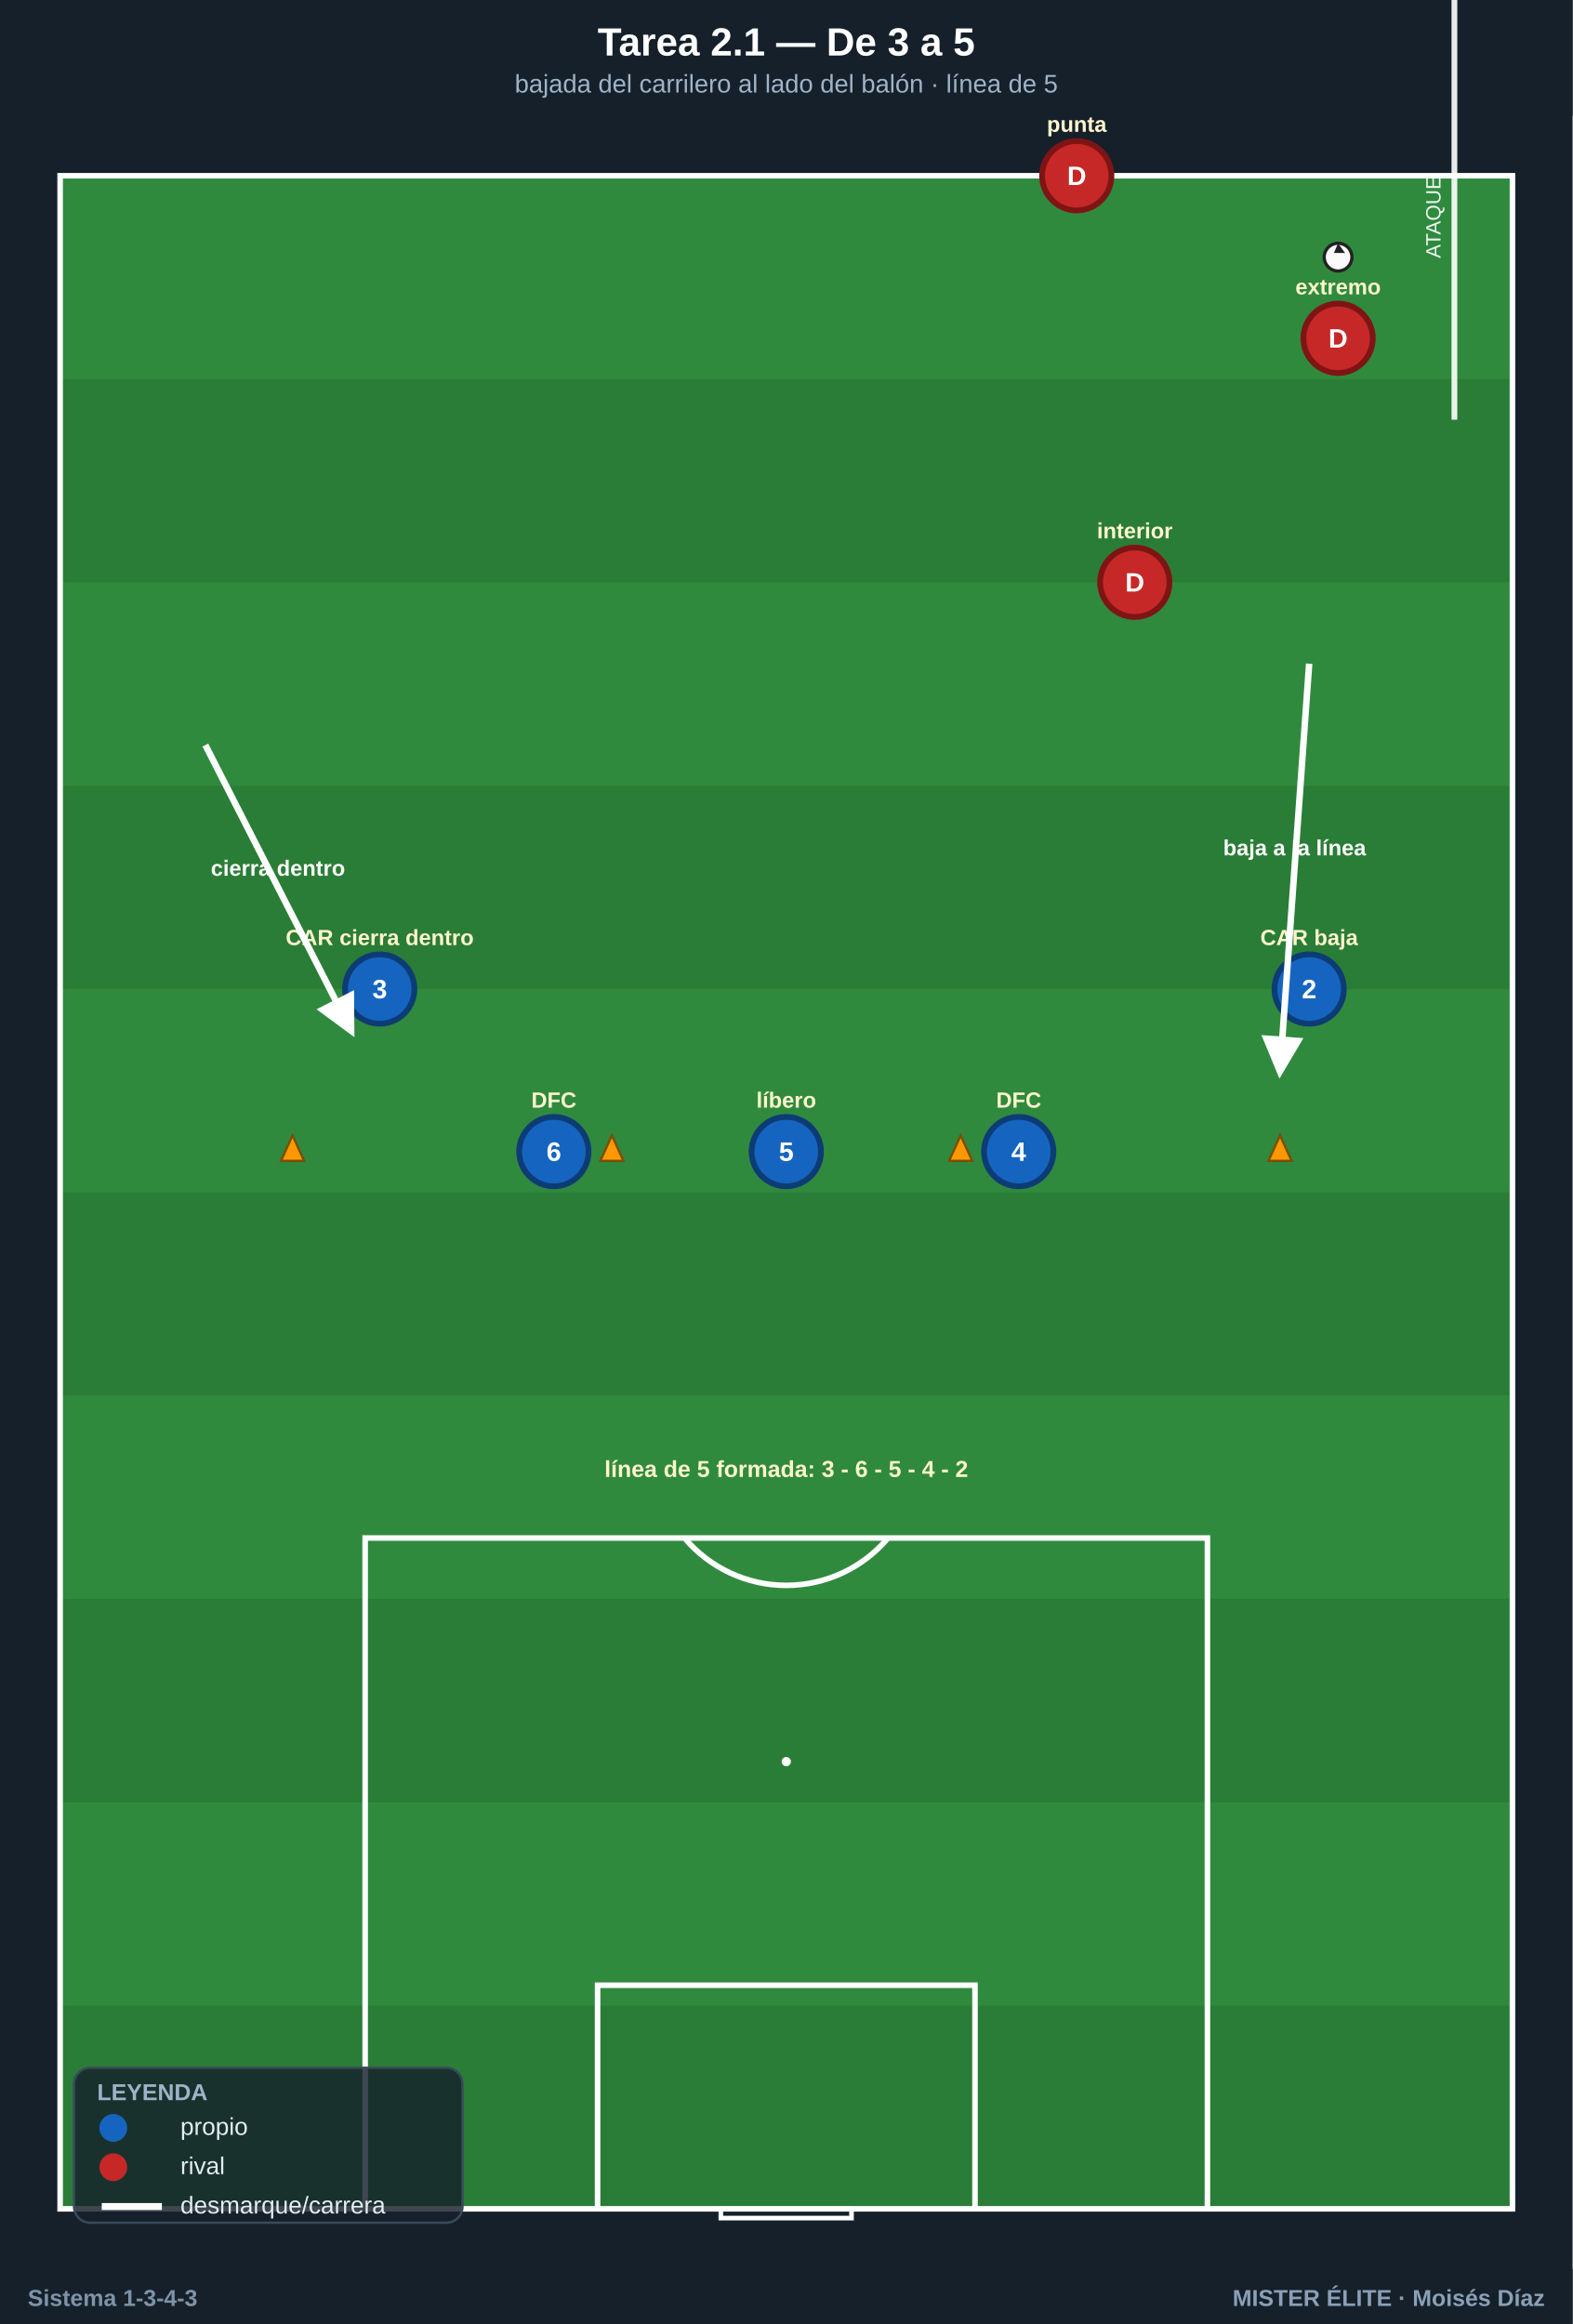
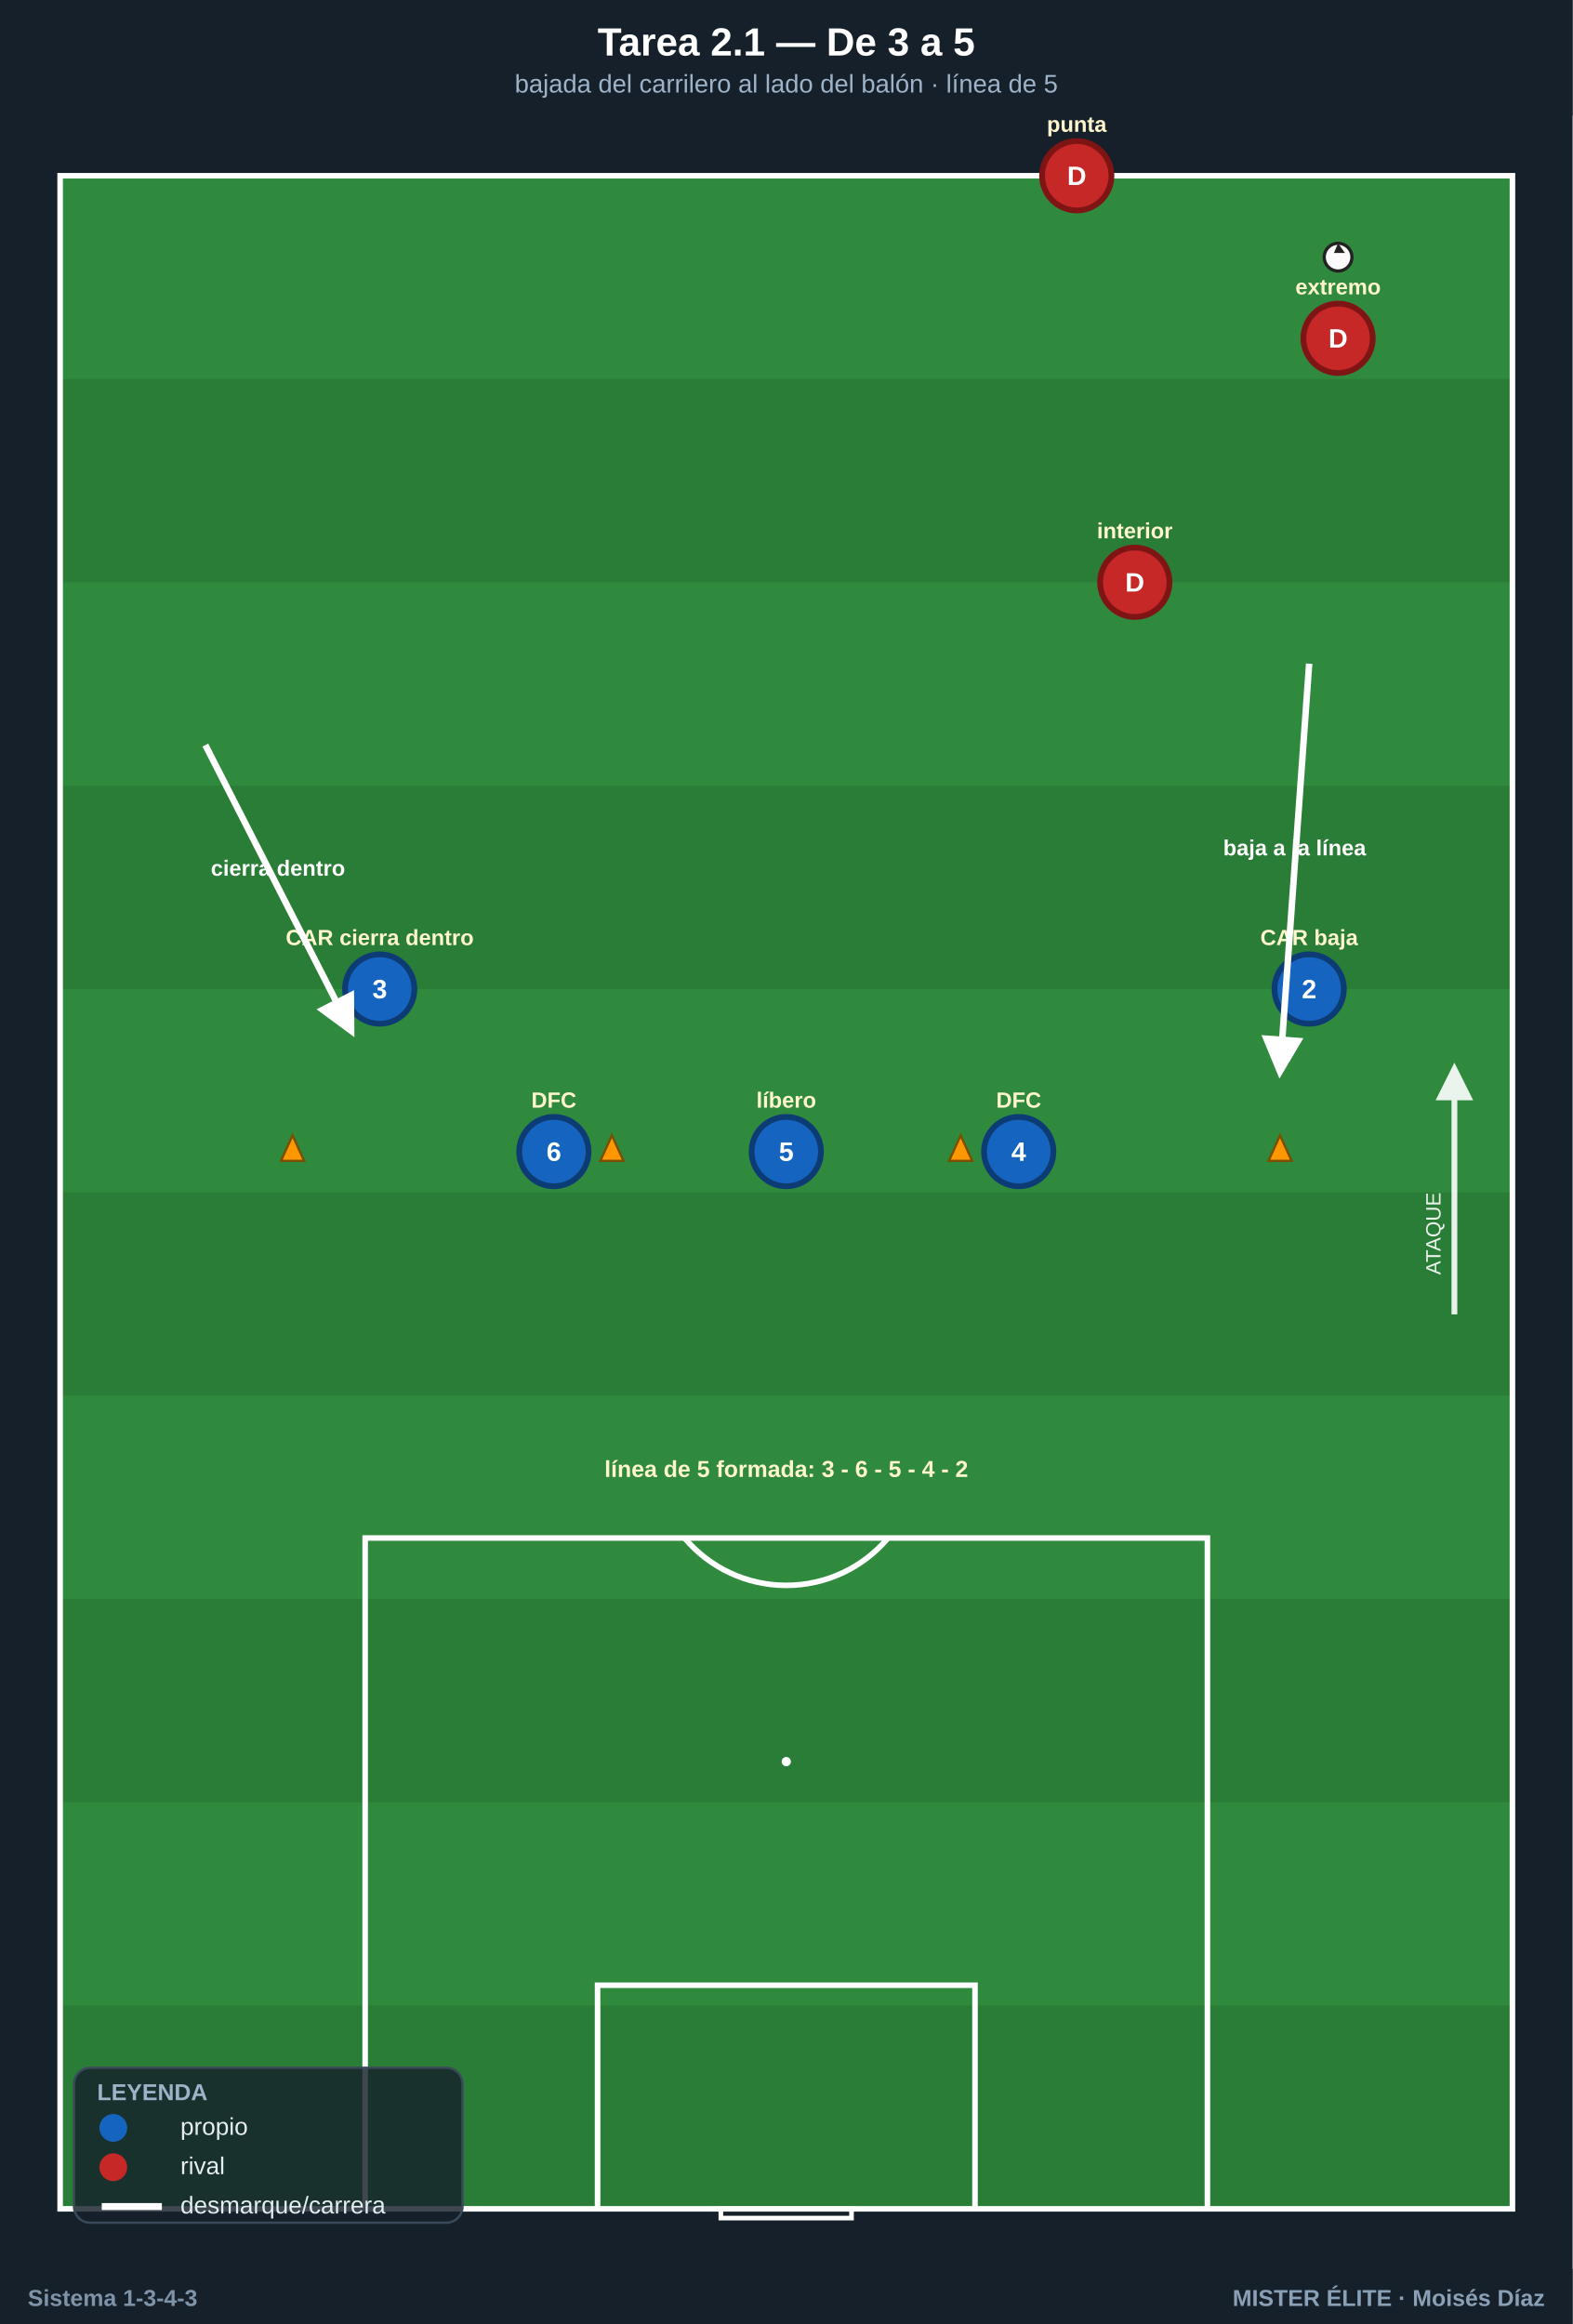
<svg xmlns="http://www.w3.org/2000/svg" viewBox="0 0 680 1005" width="680" height="1005" font-family="Segoe UI,Arial,sans-serif">
  <defs>
    <linearGradient id="sky" x1="0" y1="0" x2="0" y2="1">
      <stop offset="0" stop-color="#2f8a3e" />
      <stop offset="1" stop-color="#2b8139" />
    </linearGradient>
    <marker id="ah_pass" viewBox="0 0 10 10" refX="8" refY="5" markerWidth="6.5" markerHeight="6.5" orient="auto-start-reverse">
      <path d="M0,0 L10,5 L0,10 z" fill="#ffd54a" />
    </marker>
    <marker id="ah_run" viewBox="0 0 10 10" refX="8" refY="5" markerWidth="6.5" markerHeight="6.5" orient="auto-start-reverse">
      <path d="M0,0 L10,5 L0,10 z" fill="#ffffff" />
    </marker>
    <marker id="ah_drive" viewBox="0 0 10 10" refX="8" refY="5" markerWidth="6.5" markerHeight="6.5" orient="auto-start-reverse">
      <path d="M0,0 L10,5 L0,10 z" fill="#7ee0ff" />
    </marker>
    <marker id="ah_white" viewBox="0 0 10 10" refX="8" refY="5" markerWidth="6.5" markerHeight="6.5" orient="auto-start-reverse">
      <path d="M0,0 L10,5 L0,10 z" fill="#ffffff" />
    </marker>
  </defs>
  <rect x="0.0" y="0.0" width="680.0" height="1005.2" fill="#15202b" />
  <rect x="26.0" y="76.0" width="628.0" height="88.4" fill="#2f8a3e" />
  <rect x="26.0" y="163.9" width="628.0" height="88.4" fill="#2a7d36" />
  <rect x="26.0" y="251.8" width="628.0" height="88.4" fill="#2f8a3e" />
  <rect x="26.0" y="339.8" width="628.0" height="88.4" fill="#2a7d36" />
  <rect x="26.0" y="427.7" width="628.0" height="88.4" fill="#2f8a3e" />
  <rect x="26.0" y="515.6" width="628.0" height="88.4" fill="#2a7d36" />
  <rect x="26.0" y="603.5" width="628.0" height="88.4" fill="#2f8a3e" />
  <rect x="26.0" y="691.4" width="628.0" height="88.4" fill="#2a7d36" />
  <rect x="26.0" y="779.4" width="628.0" height="88.4" fill="#2f8a3e" />
  <rect x="26.0" y="867.3" width="628.0" height="88.4" fill="#2a7d36" />
  <rect x="26.0" y="76.0" width="628.0" height="879.2" fill="none" stroke="#ffffff" stroke-width="2.4" />
  <path d="M157.9,955.2 L157.9,665.1 L522.1,665.1 L522.1,955.2" fill="none" stroke="#ffffff" stroke-width="2.4" />
  <path d="M258.4,955.2 L258.4,858.5 L421.6,858.5 L421.6,955.2" fill="none" stroke="#ffffff" stroke-width="2.4" />
  <circle cx="340.0" cy="761.8" r="2.0" fill="#ffffff" />
  <rect x="311.7" y="955.2" width="56.5" height="4" fill="none" stroke="#ffffff" stroke-width="2" />
  <path d="M296.0,665.1 A57.5,57.5 0 0 0 384.0,665.1" fill="none" stroke="#ffffff" stroke-width="2.4" />
  <rect x="0.0" y="0.0" width="680.0" height="50.0" fill="#15202b" />
  <text x="340.0" y="24.0" font-family="Segoe UI,Arial,sans-serif" font-size="17" font-weight="800" fill="#ffffff" text-anchor="middle">Tarea 2.1 — De 3 a 5</text>
  <text x="340.0" y="40.0" font-family="Segoe UI,Arial,sans-serif" font-size="11" font-weight="500" fill="#9fb3c8" text-anchor="middle">bajada del carrilero al lado del balón · línea de 5</text>
  <rect x="0.0" y="981.2" width="680.0" height="24.0" fill="#15202b" />
  <text x="668.0" y="997.2" font-family="Segoe UI,Arial,sans-serif" font-size="10" font-weight="700" fill="#8aa0b6" text-anchor="end">MISTER ÉLITE · Moisés Díaz</text>
  <text x="12.0" y="997.2" font-family="Segoe UI,Arial,sans-serif" font-size="10" font-weight="600" fill="#7f93a8" text-anchor="start">Sistema 1-3-4-3</text>
  <g opacity="0.9">
-     <line x1="628.9" y1="181.5" x2="628.9" y2="-29.5" stroke="#ffffff" stroke-width="2.5" marker-end="url(#ah_white)" />
-     <text x="622.9" y="76.0" font-family="Segoe UI,Arial" font-size="9" fill="#ffffff" text-anchor="end" transform="rotate(-90 622.9 76.0)">ATAQUE</text>
+     <line x1="628.9" y1="568.4" x2="628.9" y2="462.8" stroke="#ffffff" stroke-width="2.5" marker-end="url(#ah_white)" />
+     <text x="622.9" y="515.6" font-family="Segoe UI,Arial" font-size="9" fill="#ffffff" text-anchor="end" transform="rotate(-90 622.9 515.6)">ATAQUE</text>
  </g>
  <path d="M126.5,491.0 l5,11 l-10,0 z" fill="#ff9800" stroke="#7a4f00" stroke-width="1" />
  <path d="M264.6,491.0 l5,11 l-10,0 z" fill="#ff9800" stroke="#7a4f00" stroke-width="1" />
  <path d="M340.0,491.0 l5,11 l-10,0 z" fill="#ff9800" stroke="#7a4f00" stroke-width="1" />
  <path d="M415.4,491.0 l5,11 l-10,0 z" fill="#ff9800" stroke="#7a4f00" stroke-width="1" />
  <path d="M553.5,491.0 l5,11 l-10,0 z" fill="#ff9800" stroke="#7a4f00" stroke-width="1" />
  <g>
    <circle cx="239.5" cy="498.0" r="15" fill="#1565c0" stroke="#0d3c75" stroke-width="2.5" />
    <text x="239.5" y="502.0" font-family="Segoe UI,Arial" font-size="11.5" font-weight="800" fill="#fff" text-anchor="middle">6</text>
  </g>
  <text x="239.5" y="479.0" font-family="Segoe UI,Arial,sans-serif" font-size="9.5" font-weight="600" fill="#fff5cc" text-anchor="middle">DFC</text>
  <g>
    <circle cx="340.0" cy="498.0" r="15" fill="#1565c0" stroke="#0d3c75" stroke-width="2.5" />
    <text x="340.0" y="502.0" font-family="Segoe UI,Arial" font-size="11.5" font-weight="800" fill="#fff" text-anchor="middle">5</text>
  </g>
  <text x="340.0" y="479.0" font-family="Segoe UI,Arial,sans-serif" font-size="9.5" font-weight="600" fill="#fff5cc" text-anchor="middle">líbero</text>
  <g>
    <circle cx="440.5" cy="498.0" r="15" fill="#1565c0" stroke="#0d3c75" stroke-width="2.5" />
    <text x="440.5" y="502.0" font-family="Segoe UI,Arial" font-size="11.5" font-weight="800" fill="#fff" text-anchor="middle">4</text>
  </g>
  <text x="440.5" y="479.0" font-family="Segoe UI,Arial,sans-serif" font-size="9.5" font-weight="600" fill="#fff5cc" text-anchor="middle">DFC</text>
  <g>
    <circle cx="566.1" cy="427.7" r="15" fill="#1565c0" stroke="#0d3c75" stroke-width="2.5" />
    <text x="566.1" y="431.7" font-family="Segoe UI,Arial" font-size="11.5" font-weight="800" fill="#fff" text-anchor="middle">2</text>
  </g>
  <text x="566.1" y="408.7" font-family="Segoe UI,Arial,sans-serif" font-size="9.5" font-weight="600" fill="#fff5cc" text-anchor="middle">CAR baja</text>
  <line x1="566.1" y1="287.0" x2="553.5" y2="462.8" stroke="#ffffff" stroke-width="2.8" marker-end="url(#ah_run)" />
  <text x="559.8" y="369.9" font-family="Segoe UI,Arial,sans-serif" font-size="9.5" font-weight="700" fill="#ffffff" text-anchor="middle">baja a la línea</text>
  <g>
    <circle cx="164.2" cy="427.7" r="15" fill="#1565c0" stroke="#0d3c75" stroke-width="2.5" />
    <text x="164.2" y="431.7" font-family="Segoe UI,Arial" font-size="11.5" font-weight="800" fill="#fff" text-anchor="middle">3</text>
  </g>
  <text x="164.2" y="408.7" font-family="Segoe UI,Arial,sans-serif" font-size="9.5" font-weight="600" fill="#fff5cc" text-anchor="middle">CAR cierra dentro</text>
  <line x1="88.8" y1="322.2" x2="151.6" y2="445.3" stroke="#ffffff" stroke-width="2.8" marker-end="url(#ah_run)" />
  <text x="120.2" y="378.7" font-family="Segoe UI,Arial,sans-serif" font-size="9.5" font-weight="700" fill="#ffffff" text-anchor="middle">cierra dentro</text>
  <g>
    <circle cx="578.6" cy="146.3" r="15" fill="#c62828" stroke="#7f1414" stroke-width="2.5" />
    <text x="578.6" y="150.3" font-family="Segoe UI,Arial" font-size="11.5" font-weight="800" fill="#fff" text-anchor="middle">D</text>
  </g>
  <text x="578.6" y="127.3" font-family="Segoe UI,Arial,sans-serif" font-size="9.5" font-weight="600" fill="#fff5cc" text-anchor="middle">extremo</text>
  <g>
    <circle cx="465.6" cy="76.0" r="15" fill="#c62828" stroke="#7f1414" stroke-width="2.5" />
    <text x="465.6" y="80.0" font-family="Segoe UI,Arial" font-size="11.5" font-weight="800" fill="#fff" text-anchor="middle">D</text>
  </g>
  <text x="465.6" y="57.0" font-family="Segoe UI,Arial,sans-serif" font-size="9.5" font-weight="600" fill="#fff5cc" text-anchor="middle">punta</text>
  <g>
    <circle cx="490.7" cy="251.8" r="15" fill="#c62828" stroke="#7f1414" stroke-width="2.5" />
    <text x="490.7" y="255.8" font-family="Segoe UI,Arial" font-size="11.5" font-weight="800" fill="#fff" text-anchor="middle">D</text>
  </g>
  <text x="490.7" y="232.8" font-family="Segoe UI,Arial,sans-serif" font-size="9.5" font-weight="600" fill="#fff5cc" text-anchor="middle">interior</text>
  <circle cx="578.6" cy="111.2" r="6.0" fill="#fafafa" stroke="#222" stroke-width="1.4" />
  <path d="M578.6,105.2 l3.0,4.2 l-4.8,0 z" fill="#222" />
  <text x="340.0" y="638.7" font-family="Segoe UI,Arial,sans-serif" font-size="10" font-weight="600" fill="#fff5cc" text-anchor="middle">línea de 5 formada: 3 - 6 - 5 - 4 - 2</text>
  <g>
    <rect x="32" y="894.2" width="168" height="67" rx="7" fill="#15202b" fill-opacity="0.82" stroke="#3a4a5a" stroke-width="1" />
    <text x="42" y="908.2" font-family="Segoe UI,Arial" font-size="10" font-weight="800" fill="#9fb3c8">LEYENDA</text>
    <circle cx="49" cy="920.2" r="6" fill="#1565c0" />
    <text x="78" y="923.2" font-family="Segoe UI,Arial" font-size="10.5" fill="#e6edf3">propio</text>
    <circle cx="49" cy="937.2" r="6" fill="#c62828" />
    <text x="78" y="940.2" font-family="Segoe UI,Arial" font-size="10.5" fill="#e6edf3">rival</text>
    <line x1="44" y1="954.2" x2="70" y2="954.2" stroke="#ffffff" stroke-width="3" />
    <text x="78" y="957.2" font-family="Segoe UI,Arial" font-size="10.5" fill="#e6edf3">desmarque/carrera</text>
  </g>
</svg>
